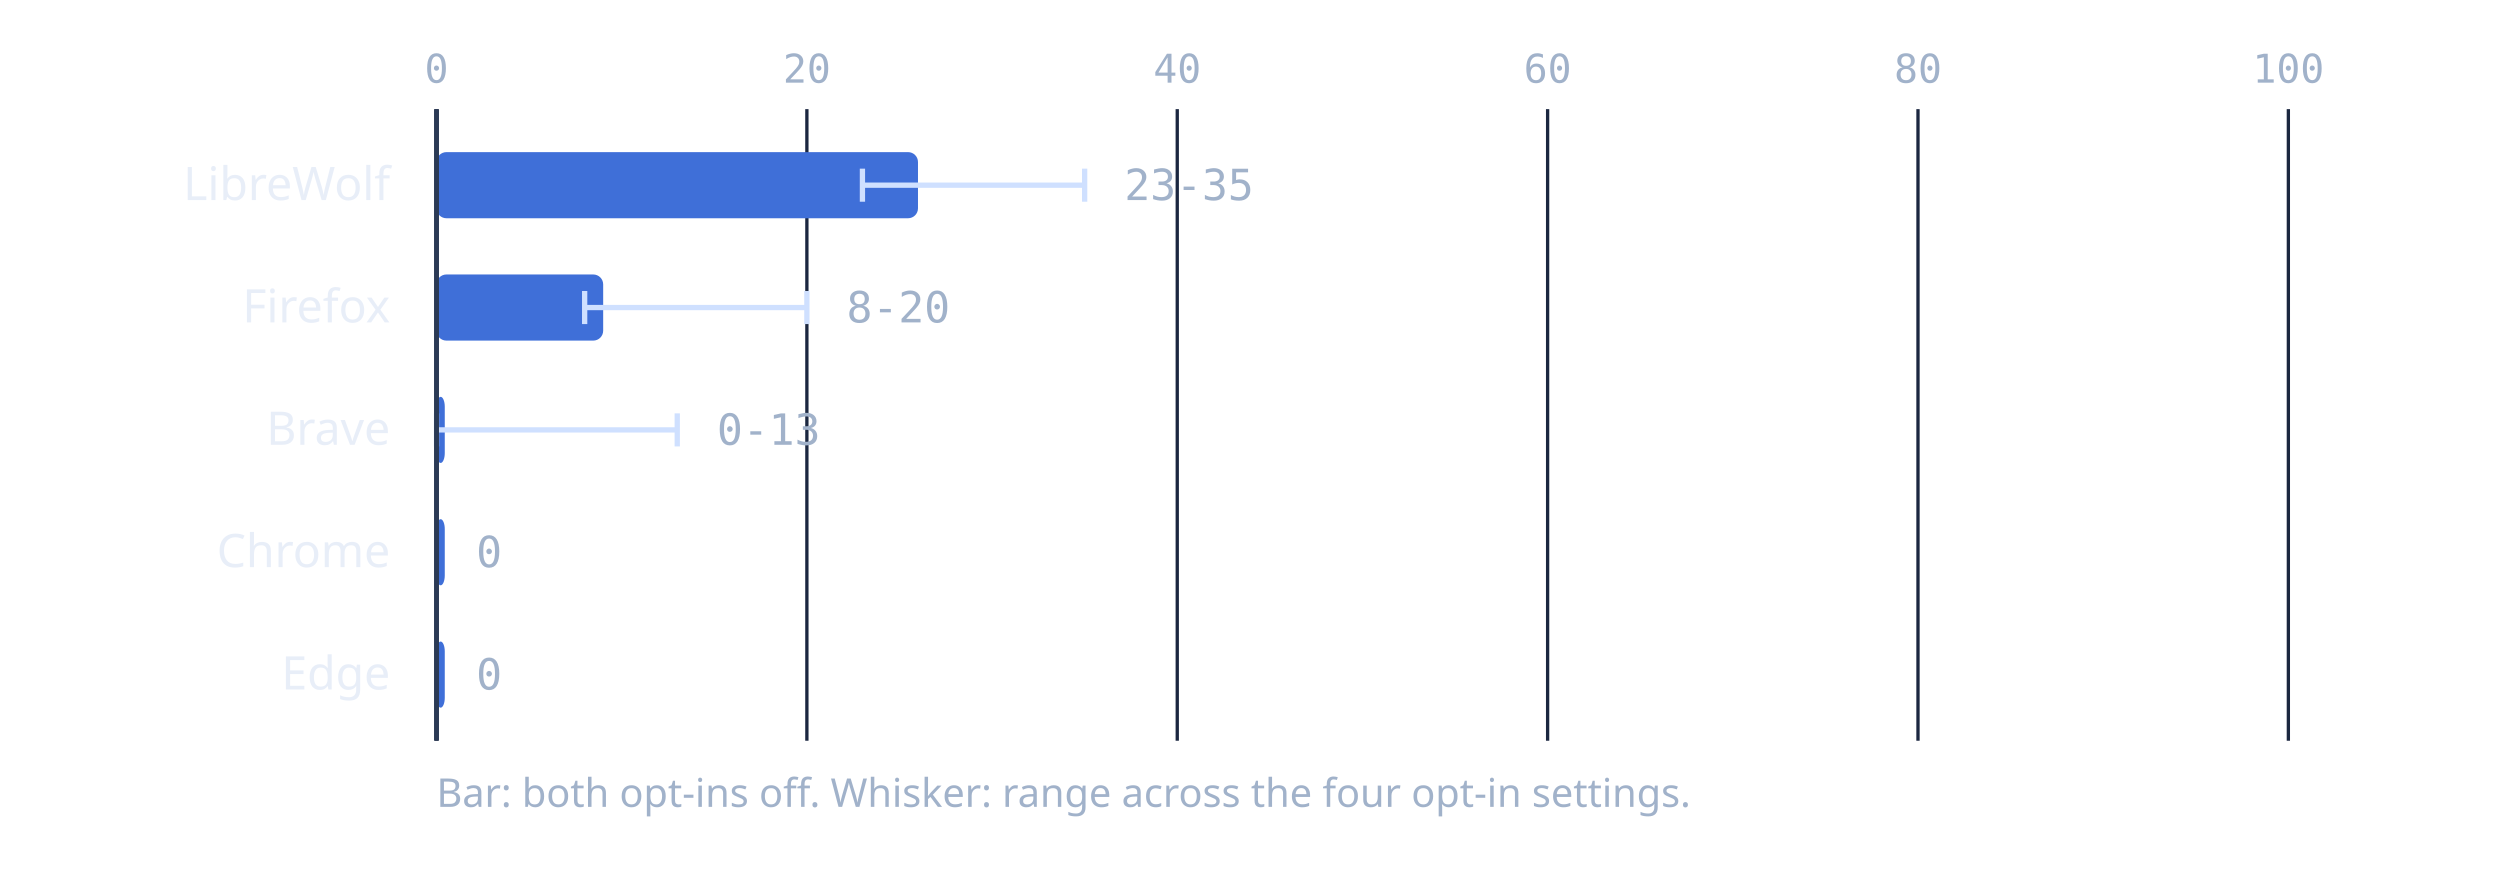
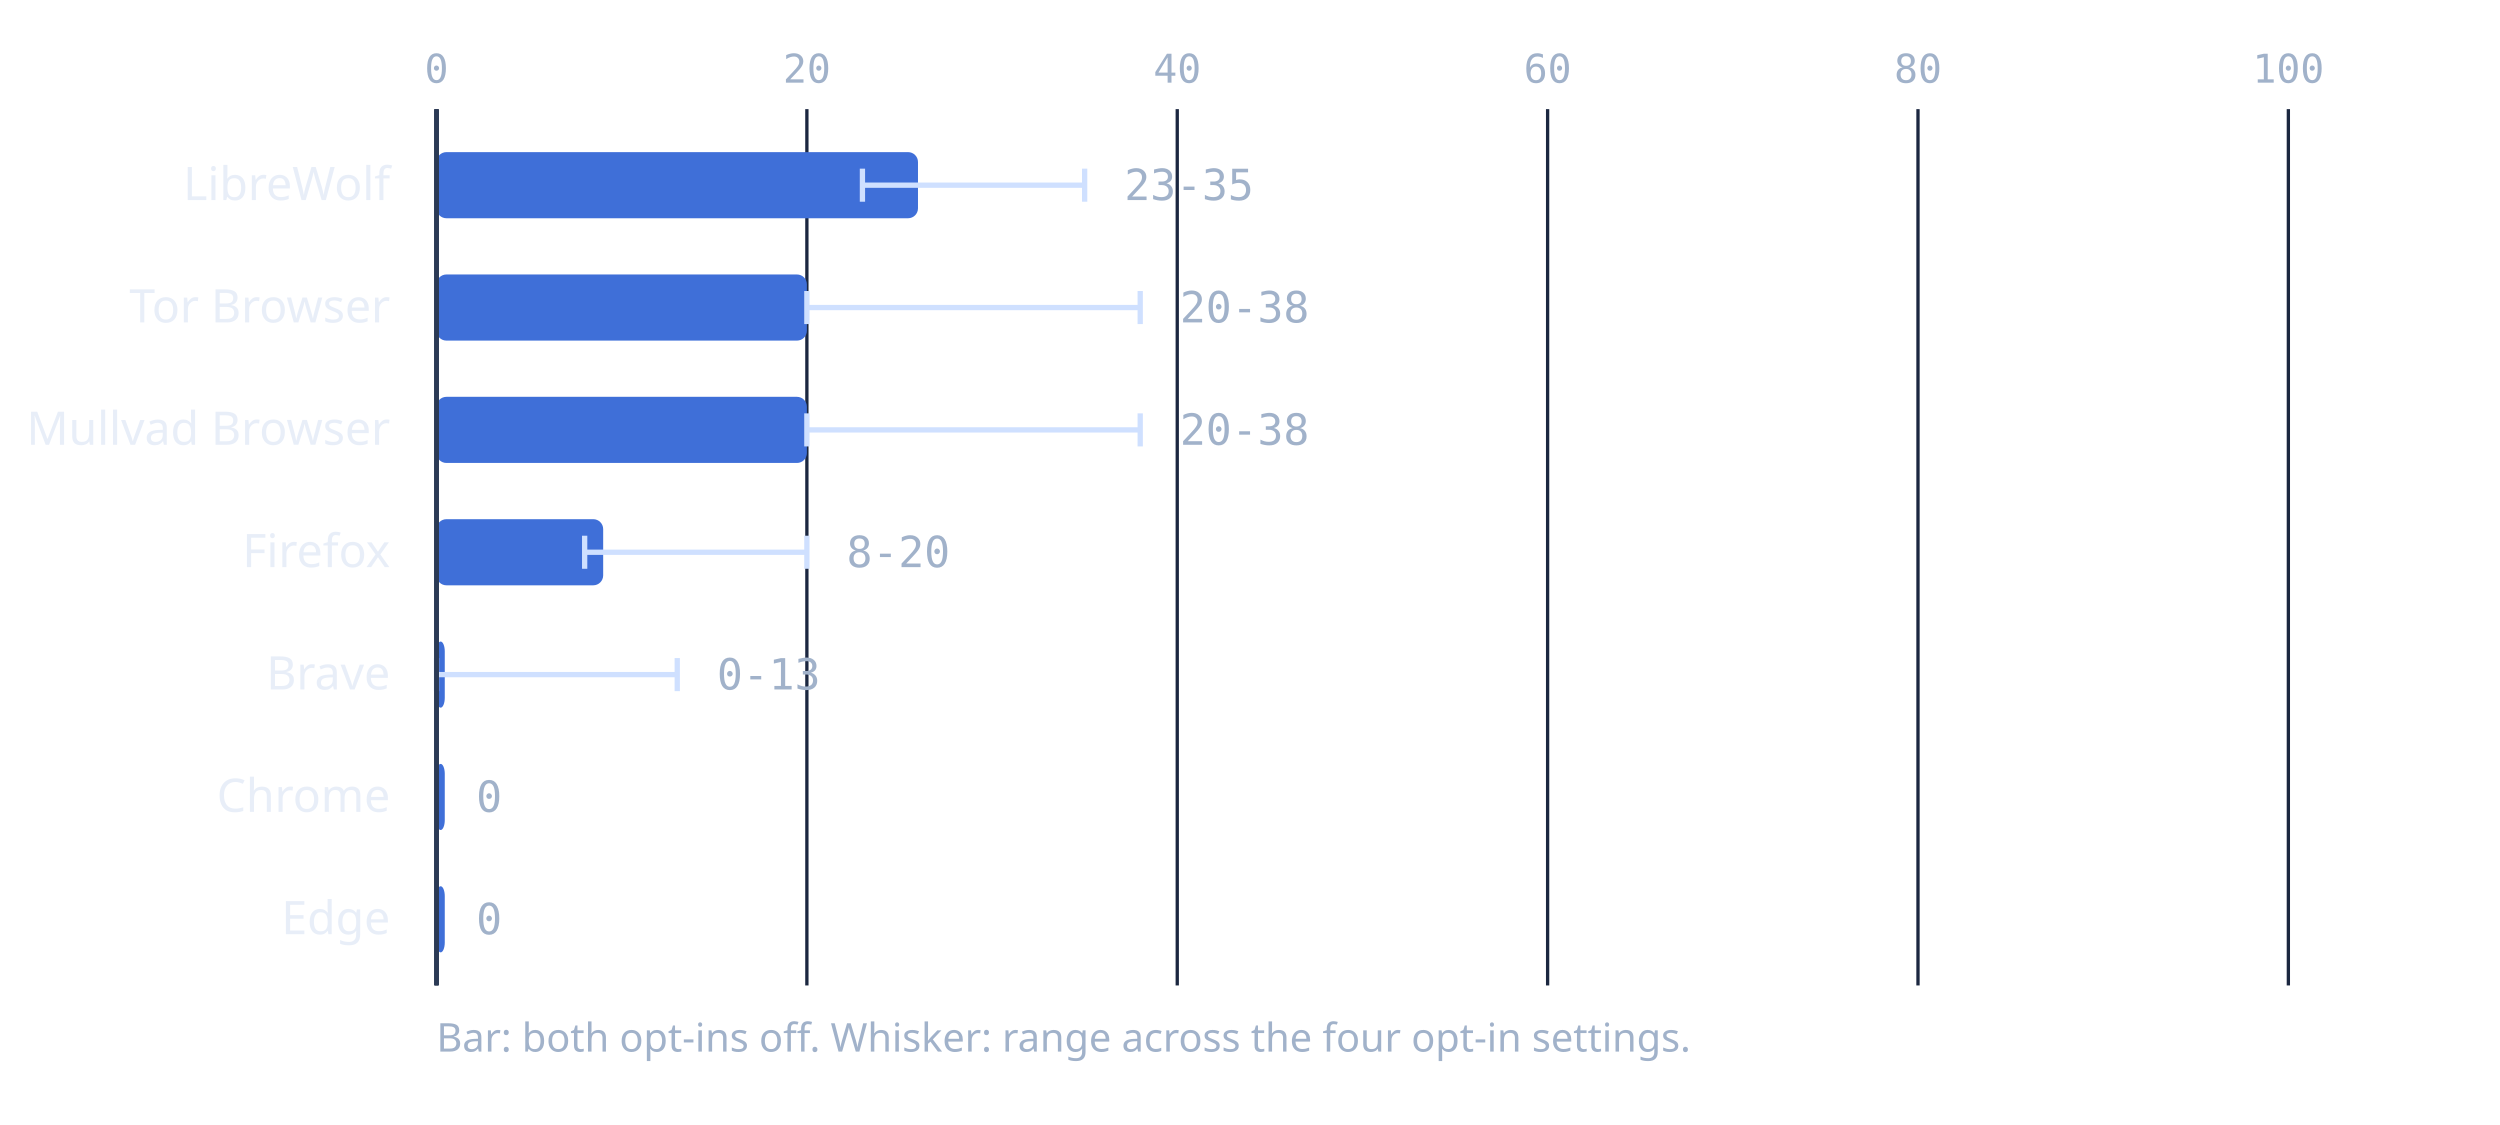
- <svg xmlns="http://www.w3.org/2000/svg" viewBox="0 0 756 266" width="756" height="266" role="img" aria-label="Score by browser, higher means more of the fingerprint hidden">
+ <svg xmlns="http://www.w3.org/2000/svg" viewBox="0 0 756 340" width="756" height="340" role="img" aria-label="Score by browser, higher means more of the fingerprint hidden">
  <style>text{font-family:ui-sans-serif,system-ui,"Segoe UI",sans-serif}.n{font-family:ui-monospace,Menlo,Consolas,monospace}</style>
-   <line x1="132.0" y1="33" x2="132.0" y2="224" stroke="#1b2740" stroke-width="1" />
+   <line x1="132.0" y1="33" x2="132.0" y2="298" stroke="#1b2740" stroke-width="1" />
  <text x="132.0" y="25" fill="#a1b2ca" font-size="12" text-anchor="middle" class="n">0</text>
-   <line x1="244.0" y1="33" x2="244.0" y2="224" stroke="#1b2740" stroke-width="1" />
+   <line x1="244.0" y1="33" x2="244.0" y2="298" stroke="#1b2740" stroke-width="1" />
  <text x="244.0" y="25" fill="#a1b2ca" font-size="12" text-anchor="middle" class="n">20</text>
-   <line x1="356.0" y1="33" x2="356.0" y2="224" stroke="#1b2740" stroke-width="1" />
+   <line x1="356.0" y1="33" x2="356.0" y2="298" stroke="#1b2740" stroke-width="1" />
  <text x="356.0" y="25" fill="#a1b2ca" font-size="12" text-anchor="middle" class="n">40</text>
-   <line x1="468.0" y1="33" x2="468.0" y2="224" stroke="#1b2740" stroke-width="1" />
+   <line x1="468.0" y1="33" x2="468.0" y2="298" stroke="#1b2740" stroke-width="1" />
  <text x="468.0" y="25" fill="#a1b2ca" font-size="12" text-anchor="middle" class="n">60</text>
-   <line x1="580.0" y1="33" x2="580.0" y2="224" stroke="#1b2740" stroke-width="1" />
+   <line x1="580.0" y1="33" x2="580.0" y2="298" stroke="#1b2740" stroke-width="1" />
  <text x="580.0" y="25" fill="#a1b2ca" font-size="12" text-anchor="middle" class="n">80</text>
-   <line x1="692.0" y1="33" x2="692.0" y2="224" stroke="#1b2740" stroke-width="1" />
+   <line x1="692.0" y1="33" x2="692.0" y2="298" stroke="#1b2740" stroke-width="1" />
  <text x="692.0" y="25" fill="#a1b2ca" font-size="12" text-anchor="middle" class="n">100</text>
  <text x="118" y="60.5" fill="#e8eef8" font-size="14" text-anchor="end">LibreWolf</text>
  <rect x="132" y="46" width="145.6" height="20" rx="3" fill="#3f6fd8" />
  <line x1="260.8" y1="56.0" x2="328.0" y2="56.0" stroke="#cfe0ff" stroke-width="1.6" />
  <line x1="260.8" y1="51.0" x2="260.8" y2="61.0" stroke="#cfe0ff" stroke-width="1.6" />
  <line x1="328.0" y1="51.0" x2="328.0" y2="61.0" stroke="#cfe0ff" stroke-width="1.6" />
  <text x="340.0" y="60.5" fill="#a1b2ca" font-size="13" class="n">23-35</text>
-   <text x="118" y="97.5" fill="#e8eef8" font-size="14" text-anchor="end">Firefox</text>
-   <rect x="132" y="83" width="50.4" height="20" rx="3" fill="#3f6fd8" />
-   <line x1="176.8" y1="93.0" x2="244.0" y2="93.0" stroke="#cfe0ff" stroke-width="1.6" />
-   <line x1="176.8" y1="88.0" x2="176.8" y2="98.0" stroke="#cfe0ff" stroke-width="1.6" />
+   <text x="118" y="97.5" fill="#e8eef8" font-size="14" text-anchor="end">Tor Browser</text>
+   <rect x="132" y="83" width="112.0" height="20" rx="3" fill="#3f6fd8" />
+   <line x1="244.0" y1="93.0" x2="344.8" y2="93.0" stroke="#cfe0ff" stroke-width="1.6" />
  <line x1="244.0" y1="88.0" x2="244.0" y2="98.0" stroke="#cfe0ff" stroke-width="1.6" />
-   <text x="256.0" y="97.5" fill="#a1b2ca" font-size="13" class="n">8-20</text>
-   <text x="118" y="134.5" fill="#e8eef8" font-size="14" text-anchor="end">Brave</text>
-   <rect x="132" y="120" width="2.5" height="20" rx="3" fill="#3f6fd8" />
-   <line x1="132.0" y1="130.0" x2="204.8" y2="130.0" stroke="#cfe0ff" stroke-width="1.6" />
-   <line x1="132.0" y1="125.0" x2="132.0" y2="135.0" stroke="#cfe0ff" stroke-width="1.6" />
-   <line x1="204.8" y1="125.0" x2="204.8" y2="135.0" stroke="#cfe0ff" stroke-width="1.6" />
-   <text x="216.8" y="134.5" fill="#a1b2ca" font-size="13" class="n">0-13</text>
-   <text x="118" y="171.5" fill="#e8eef8" font-size="14" text-anchor="end">Chrome</text>
-   <rect x="132" y="157" width="2.5" height="20" rx="3" fill="#3f6fd8" />
-   <text x="144.0" y="171.5" fill="#a1b2ca" font-size="13" class="n">0</text>
-   <text x="118" y="208.5" fill="#e8eef8" font-size="14" text-anchor="end">Edge</text>
+   <line x1="344.8" y1="88.0" x2="344.8" y2="98.0" stroke="#cfe0ff" stroke-width="1.6" />
+   <text x="356.8" y="97.5" fill="#a1b2ca" font-size="13" class="n">20-38</text>
+   <text x="118" y="134.5" fill="#e8eef8" font-size="14" text-anchor="end">Mullvad Browser</text>
+   <rect x="132" y="120" width="112.0" height="20" rx="3" fill="#3f6fd8" />
+   <line x1="244.0" y1="130.0" x2="344.8" y2="130.0" stroke="#cfe0ff" stroke-width="1.6" />
+   <line x1="244.0" y1="125.0" x2="244.0" y2="135.0" stroke="#cfe0ff" stroke-width="1.6" />
+   <line x1="344.8" y1="125.0" x2="344.8" y2="135.0" stroke="#cfe0ff" stroke-width="1.6" />
+   <text x="356.8" y="134.5" fill="#a1b2ca" font-size="13" class="n">20-38</text>
+   <text x="118" y="171.5" fill="#e8eef8" font-size="14" text-anchor="end">Firefox</text>
+   <rect x="132" y="157" width="50.4" height="20" rx="3" fill="#3f6fd8" />
+   <line x1="176.8" y1="167.0" x2="244.0" y2="167.0" stroke="#cfe0ff" stroke-width="1.6" />
+   <line x1="176.8" y1="162.0" x2="176.8" y2="172.0" stroke="#cfe0ff" stroke-width="1.6" />
+   <line x1="244.0" y1="162.0" x2="244.0" y2="172.0" stroke="#cfe0ff" stroke-width="1.6" />
+   <text x="256.0" y="171.5" fill="#a1b2ca" font-size="13" class="n">8-20</text>
+   <text x="118" y="208.5" fill="#e8eef8" font-size="14" text-anchor="end">Brave</text>
  <rect x="132" y="194" width="2.5" height="20" rx="3" fill="#3f6fd8" />
-   <text x="144.0" y="208.5" fill="#a1b2ca" font-size="13" class="n">0</text>
-   <line x1="132" y1="33" x2="132" y2="224" stroke="#2b3a55" stroke-width="1.5" />
-   <text x="132" y="244" fill="#a1b2ca" font-size="12">Bar: both opt-ins off. Whisker: range across the four opt-in settings.</text>
+   <line x1="132.0" y1="204.0" x2="204.8" y2="204.0" stroke="#cfe0ff" stroke-width="1.6" />
+   <line x1="132.0" y1="199.0" x2="132.0" y2="209.0" stroke="#cfe0ff" stroke-width="1.6" />
+   <line x1="204.8" y1="199.0" x2="204.8" y2="209.0" stroke="#cfe0ff" stroke-width="1.6" />
+   <text x="216.8" y="208.5" fill="#a1b2ca" font-size="13" class="n">0-13</text>
+   <text x="118" y="245.5" fill="#e8eef8" font-size="14" text-anchor="end">Chrome</text>
+   <rect x="132" y="231" width="2.5" height="20" rx="3" fill="#3f6fd8" />
+   <text x="144.0" y="245.5" fill="#a1b2ca" font-size="13" class="n">0</text>
+   <text x="118" y="282.5" fill="#e8eef8" font-size="14" text-anchor="end">Edge</text>
+   <rect x="132" y="268" width="2.5" height="20" rx="3" fill="#3f6fd8" />
+   <text x="144.0" y="282.5" fill="#a1b2ca" font-size="13" class="n">0</text>
+   <line x1="132" y1="33" x2="132" y2="298" stroke="#2b3a55" stroke-width="1.5" />
+   <text x="132" y="318" fill="#a1b2ca" font-size="12">Bar: both opt-ins off. Whisker: range across the four opt-in settings.</text>
</svg>
